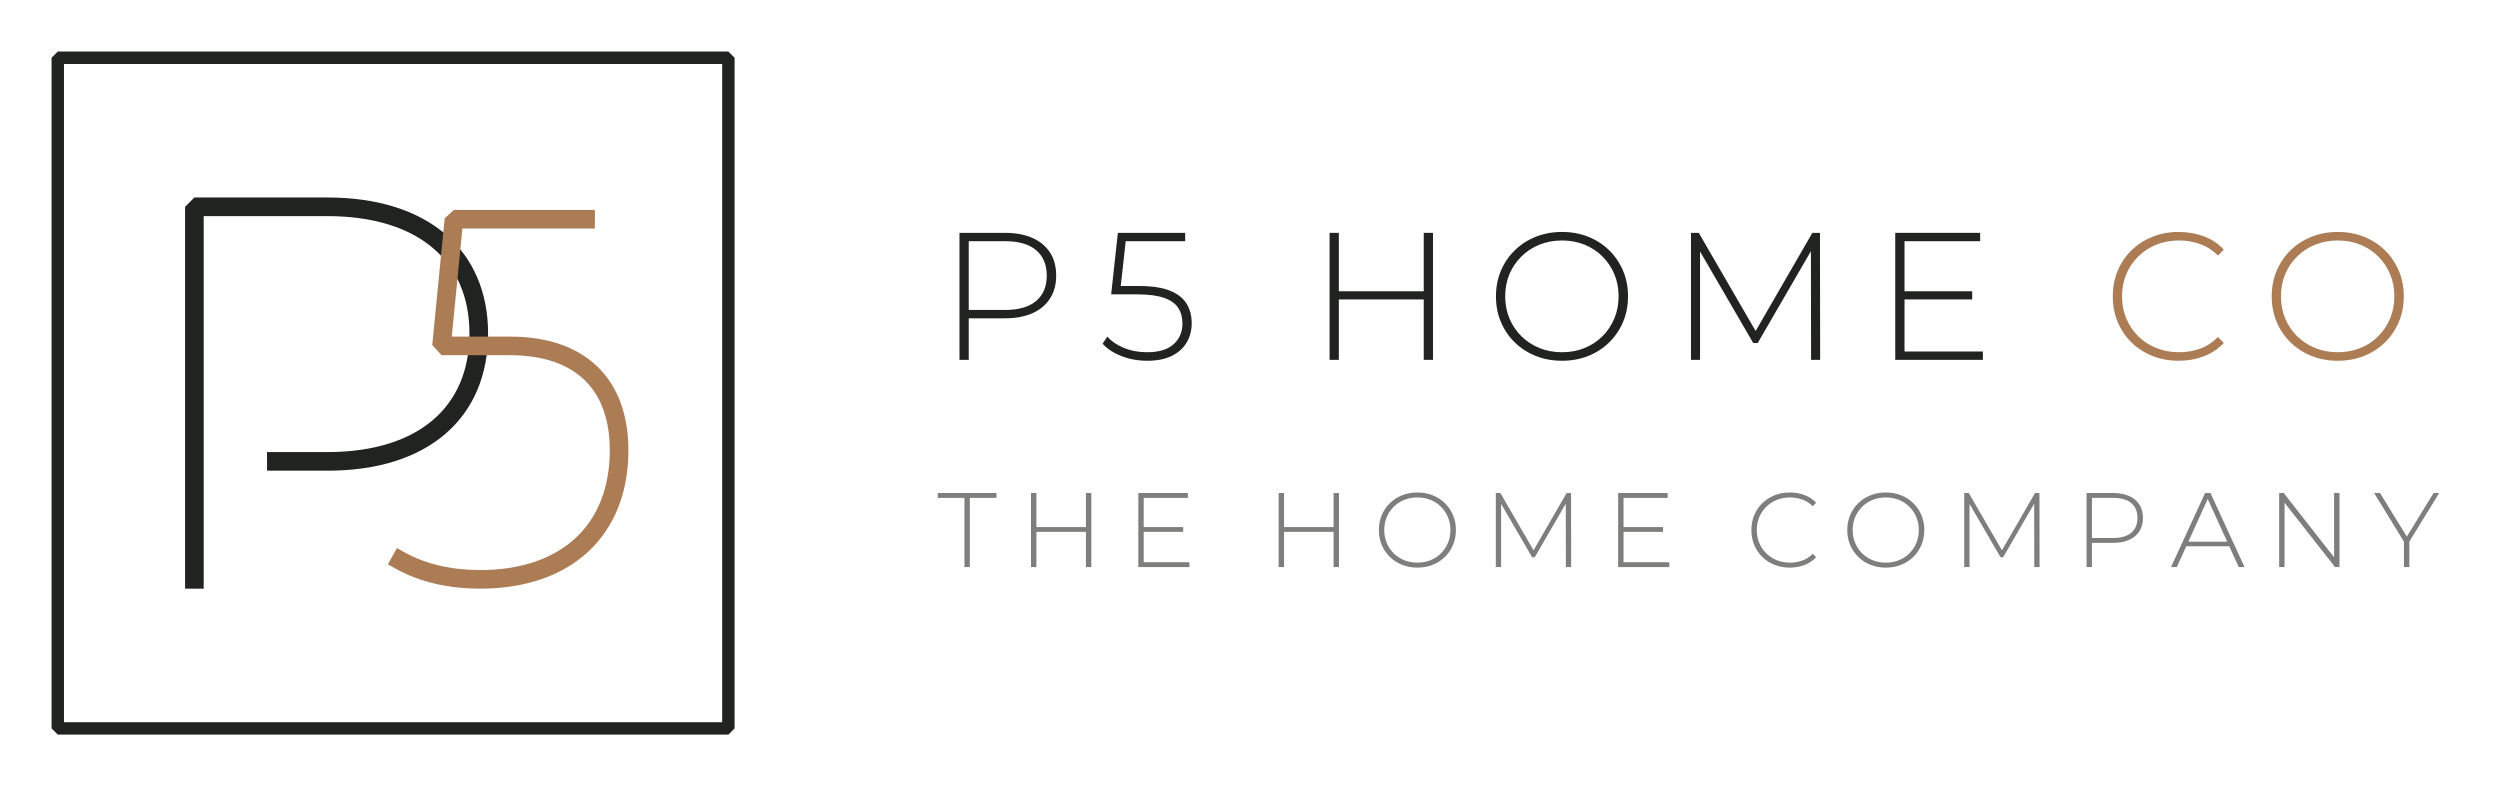
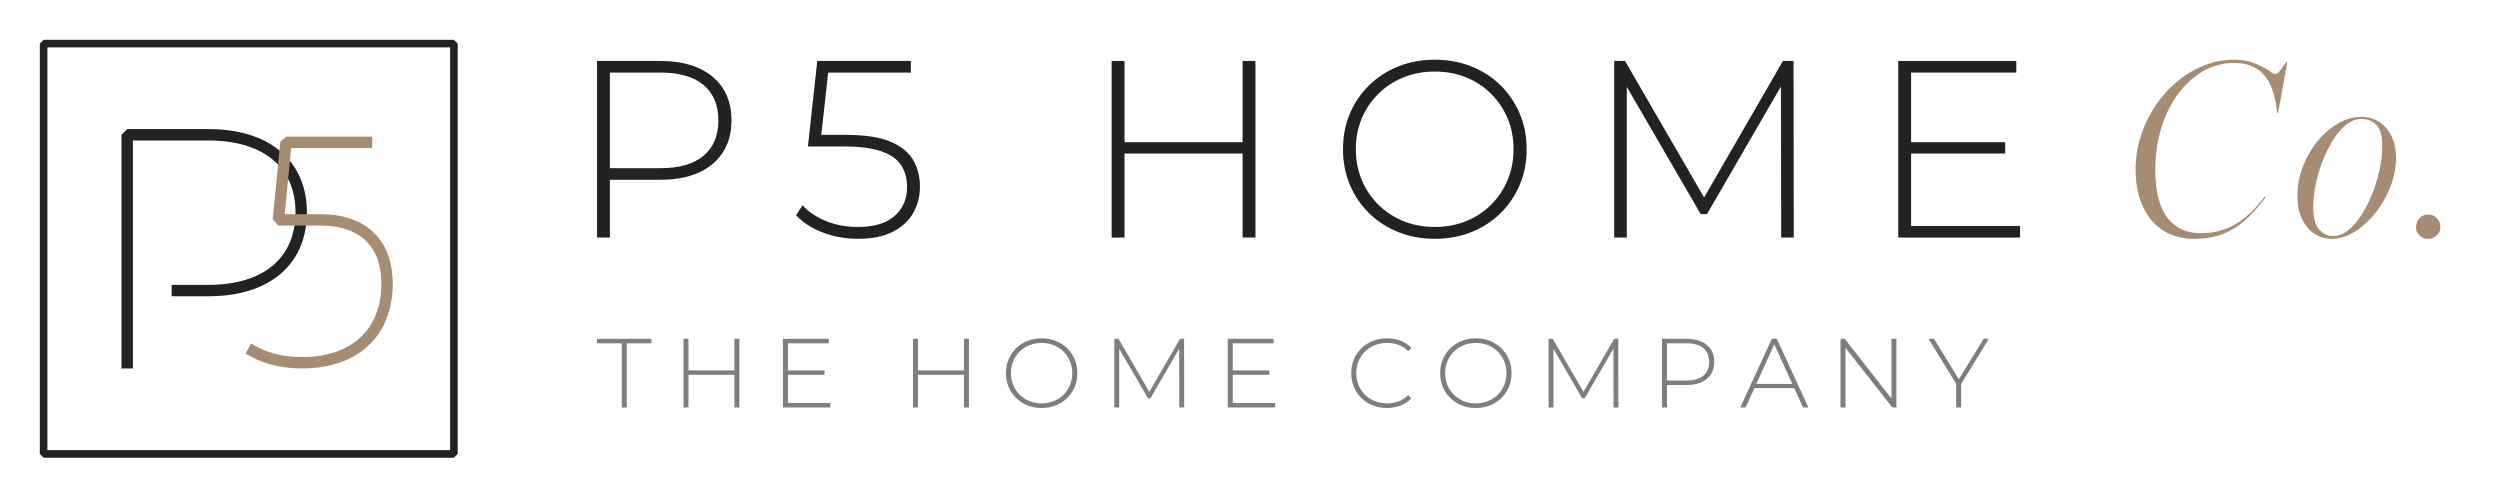
- <svg xmlns="http://www.w3.org/2000/svg" viewBox="-3 -3 165.36 52" role="img" aria-labelledby="title desc">
-   <g transform="scale(0.8214286)" fill="none" stroke-linecap="square" stroke-linejoin="bevel">
-     <rect x="1" y="1" width="54" height="54" stroke="#20231F" stroke-width="1" />
-     <path d="M12 43V13h10.7c7.8 0 12.2 4 12.2 10.2 0 6.3-4.4 10.3-12.2 10.3h-4.1" stroke="#20231F" stroke-width="1.5" />
-     <path d="M43.5 14H32.9l-1 10.2h5.5c5.8 0 8.8 3.2 8.8 8.4 0 6.4-4.2 10.4-11.2 10.4-2.4 0-4.6-.5-6.4-1.5" stroke="#AC7D55" stroke-width="1.5" />
+ <svg xmlns="http://www.w3.org/2000/svg" viewBox="0 0 251.242 50" width="251.242" height="50" data-review-gap="10" data-co-style="existing-family-script">
+   <g transform="translate(0.829255 0.829255) scale(0.9296437)">
+     <svg viewBox="-3 -3 165.36 52" width="165.36" height="52.0" overflow="visible">
+       <g transform="scale(0.8214286)" fill="none" stroke-linecap="square" stroke-linejoin="bevel">
+         <rect x="1" y="1" width="54" height="54" stroke="#20231F" stroke-width="1" />
+         <path d="M12 43V13h10.7c7.8 0 12.2 4 12.2 10.2 0 6.3-4.4 10.3-12.2 10.3h-4.1" stroke="#20231F" stroke-width="1.5" />
+         <path d="M43.5 14H32.9l-1 10.2h5.5c5.8 0 8.8 3.2 8.8 8.4 0 6.4-4.2 10.4-11.2 10.4-2.4 0-4.6-.5-6.4-1.5" stroke="#A58C72" stroke-width="1.5" />
+       </g>
+     </svg>
  </g>
-   <g aria-label="P5 Home Co">
-     <path d="M122 0V700H373Q461 700 524.0 672.0Q587 644 621.0 591.5Q655 539 655 464Q655 391 621.0 338.0Q587 285 524.0 257.0Q461 229 373 229H150L173 253V0ZM173 250 150 275H373Q486 275 544.5 324.5Q603 374 603 464Q603 555 544.5 604.5Q486 654 373 654H150L173 679Z" fill="#20231F" transform="translate(59 20.802) scale(0.012 -0.012)" />
-     <path d="M272 -5Q196 -5 129.5 21.0Q63 47 26 89L52 128Q84 91 142.0 66.5Q200 42 271 42Q368 42 417.0 86.0Q466 130 466 200Q466 250 443.0 286.0Q420 322 365.0 341.5Q310 361 215 361H73L110 700H481V654H131L156 678L123 381L99 407H226Q333 407 396.5 381.5Q460 356 488.5 310.0Q517 264 517 202Q517 144 490.0 97.0Q463 50 408.5 22.5Q354 -5 272 -5Z" fill="#20231F" transform="translate(69.62 20.802) scale(0.012 -0.012)" />
-     <path d="M641 0V700H692V0ZM122 0V700H173V0ZM167 333V378H647V333Z" fill="#20231F" transform="translate(83.48 20.802) scale(0.012 -0.012)" />
-     <path d="M419 -5Q341 -5 274.5 21.5Q208 48 158.5 96.5Q109 145 82.0 209.5Q55 274 55 350Q55 426 82.0 490.5Q109 555 158.5 603.5Q208 652 274.5 678.5Q341 705 419 705Q497 705 563.5 678.5Q630 652 679.0 604.0Q728 556 755.5 491.5Q783 427 783 350Q783 273 755.5 208.5Q728 144 679.0 96.0Q630 48 563.5 21.5Q497 -5 419 -5ZM419 42Q486 42 543.0 65.0Q600 88 642.0 130.0Q684 172 707.5 228.0Q731 284 731 350Q731 417 707.5 472.5Q684 528 642.0 570.0Q600 612 543.0 635.0Q486 658 419 658Q352 658 295.0 635.0Q238 612 195.5 570.0Q153 528 129.5 472.5Q106 417 106 350Q106 284 129.5 228.0Q153 172 195.5 130.0Q238 88 295.0 65.0Q352 42 419 42Z" fill="#20231F" transform="translate(95.288 20.802) scale(0.012 -0.012)" />
-     <path d="M122 0V700H165L490 139H467L791 700H833L834 0H784L783 623H797L490 93H465L157 623H172V0Z" fill="#20231F" transform="translate(107.384 20.802) scale(0.012 -0.012)" />
-     <path d="M122 0V700H590V654H173V46H605V0ZM167 333V378H546V333Z" fill="#20231F" transform="translate(120.896 20.802) scale(0.012 -0.012)" />
-     <path d="M418 -5Q340 -5 273.5 21.5Q207 48 158.0 96.0Q109 144 82.0 208.5Q55 273 55 350Q55 427 82.0 491.5Q109 556 158.5 604.0Q208 652 274.0 678.5Q340 705 418 705Q492 705 556.5 681.0Q621 657 667 608L635 575Q590 619 535.5 638.5Q481 658 420 658Q353 658 295.5 635.0Q238 612 195.5 570.0Q153 528 129.5 472.0Q106 416 106 350Q106 284 129.5 228.0Q153 172 195.5 130.0Q238 88 295.5 65.0Q353 42 420 42Q481 42 535.5 61.5Q590 81 635 126L667 93Q621 44 556.5 19.5Q492 -5 418 -5Z" fill="#AC7D55" transform="translate(136.088 20.802) scale(0.012 -0.012)" />
-     <path d="M419 -5Q341 -5 274.5 21.5Q208 48 158.5 96.5Q109 145 82.0 209.5Q55 274 55 350Q55 426 82.0 490.5Q109 555 158.5 603.5Q208 652 274.5 678.5Q341 705 419 705Q497 705 563.5 678.5Q630 652 679.0 604.0Q728 556 755.5 491.5Q783 427 783 350Q783 273 755.5 208.5Q728 144 679.0 96.0Q630 48 563.5 21.5Q497 -5 419 -5ZM419 42Q486 42 543.0 65.0Q600 88 642.0 130.0Q684 172 707.5 228.0Q731 284 731 350Q731 417 707.5 472.5Q684 528 642.0 570.0Q600 612 543.0 635.0Q486 658 419 658Q352 658 295.0 635.0Q238 612 195.5 570.0Q153 528 129.5 472.5Q106 417 106 350Q106 284 129.5 228.0Q153 172 195.5 130.0Q238 88 295.0 65.0Q352 42 419 42Z" fill="#AC7D55" transform="translate(146.6 20.802) scale(0.012 -0.012)" />
+   <g transform="translate(0 -1) translate(0 -2) translate(-74.07887 -23.41268) scale(2.112676)">
+     <svg viewBox="-3 -3 165.36 52" width="165.36" height="52.0" overflow="visible">
+       <g aria-label="P5 Home" id="p5-primary-prefix">
+         <path d="M122 0V700H373Q461 700 524.0 672.0Q587 644 621.0 591.5Q655 539 655 464Q655 391 621.0 338.0Q587 285 524.0 257.0Q461 229 373 229H150L173 253V0ZM173 250 150 275H373Q486 275 544.5 324.5Q603 374 603 464Q603 555 544.5 604.5Q486 654 373 654H150L173 679Z" fill="#20231F" transform="translate(59 20.802) scale(0.012 -0.012)" />
+         <path d="M272 -5Q196 -5 129.5 21.0Q63 47 26 89L52 128Q84 91 142.0 66.5Q200 42 271 42Q368 42 417.0 86.0Q466 130 466 200Q466 250 443.0 286.0Q420 322 365.0 341.5Q310 361 215 361H73L110 700H481V654H131L156 678L123 381L99 407H226Q333 407 396.5 381.5Q460 356 488.5 310.0Q517 264 517 202Q517 144 490.0 97.0Q463 50 408.5 22.5Q354 -5 272 -5Z" fill="#20231F" transform="translate(69.62 20.802) scale(0.012 -0.012)" />
+         <path d="M641 0V700H692V0ZM122 0V700H173V0ZM167 333V378H647V333Z" fill="#20231F" transform="translate(83.48 20.802) scale(0.012 -0.012)" />
+         <path d="M419 -5Q341 -5 274.5 21.5Q208 48 158.5 96.5Q109 145 82.0 209.5Q55 274 55 350Q55 426 82.0 490.5Q109 555 158.5 603.5Q208 652 274.5 678.5Q341 705 419 705Q497 705 563.5 678.5Q630 652 679.0 604.0Q728 556 755.5 491.5Q783 427 783 350Q783 273 755.5 208.5Q728 144 679.0 96.0Q630 48 563.5 21.5Q497 -5 419 -5ZM419 42Q486 42 543.0 65.0Q600 88 642.0 130.0Q684 172 707.5 228.0Q731 284 731 350Q731 417 707.5 472.5Q684 528 642.0 570.0Q600 612 543.0 635.0Q486 658 419 658Q352 658 295.0 635.0Q238 612 195.5 570.0Q153 528 129.5 472.5Q106 417 106 350Q106 284 129.5 228.0Q153 172 195.5 130.0Q238 88 295.0 65.0Q352 42 419 42Z" fill="#20231F" transform="translate(95.288 20.802) scale(0.012 -0.012)" />
+         <path d="M122 0V700H165L490 139H467L791 700H833L834 0H784L783 623H797L490 93H465L157 623H172V0Z" fill="#20231F" transform="translate(107.384 20.802) scale(0.012 -0.012)" />
+         <path d="M122 0V700H590V654H173V46H605V0ZM167 333V378H546V333Z" fill="#20231F" transform="translate(120.896 20.802) scale(0.012 -0.012)" />
+       </g>
+     </svg>
  </g>
-   <g aria-label="The Home Company" opacity="0.58">
-     <path d="M256 0V654H4V700H559V654H307V0Z" fill="#20231F" transform="translate(59 34.5095) scale(0.007 -0.007)" />
-     <path d="M641 0V700H692V0ZM122 0V700H173V0ZM167 333V378H647V333Z" fill="#20231F" transform="translate(64.341 34.5095) scale(0.007 -0.007)" />
-     <path d="M122 0V700H590V654H173V46H605V0ZM167 333V378H546V333Z" fill="#20231F" transform="translate(71.439 34.5095) scale(0.007 -0.007)" />
-     <path d="M641 0V700H692V0ZM122 0V700H173V0ZM167 333V378H647V333Z" fill="#20231F" transform="translate(80.721 34.5095) scale(0.007 -0.007)" />
-     <path d="M419 -5Q341 -5 274.5 21.5Q208 48 158.5 96.5Q109 145 82.0 209.5Q55 274 55 350Q55 426 82.0 490.5Q109 555 158.5 603.5Q208 652 274.5 678.5Q341 705 419 705Q497 705 563.5 678.5Q630 652 679.0 604.0Q728 556 755.5 491.5Q783 427 783 350Q783 273 755.5 208.5Q728 144 679.0 96.0Q630 48 563.5 21.5Q497 -5 419 -5ZM419 42Q486 42 543.0 65.0Q600 88 642.0 130.0Q684 172 707.5 228.0Q731 284 731 350Q731 417 707.5 472.5Q684 528 642.0 570.0Q600 612 543.0 635.0Q486 658 419 658Q352 658 295.0 635.0Q238 612 195.5 570.0Q153 528 129.5 472.5Q106 417 106 350Q106 284 129.5 228.0Q153 172 195.5 130.0Q238 88 295.0 65.0Q352 42 419 42Z" fill="#20231F" transform="translate(87.819 34.5095) scale(0.007 -0.007)" />
-     <path d="M122 0V700H165L490 139H467L791 700H833L834 0H784L783 623H797L490 93H465L157 623H172V0Z" fill="#20231F" transform="translate(95.085 34.5095) scale(0.007 -0.007)" />
-     <path d="M122 0V700H590V654H173V46H605V0ZM167 333V378H546V333Z" fill="#20231F" transform="translate(103.177 34.5095) scale(0.007 -0.007)" />
-     <path d="M418 -5Q340 -5 273.5 21.5Q207 48 158.0 96.0Q109 144 82.0 208.5Q55 273 55 350Q55 427 82.0 491.5Q109 556 158.5 604.0Q208 652 274.0 678.5Q340 705 418 705Q492 705 556.5 681.0Q621 657 667 608L635 575Q590 619 535.5 638.5Q481 658 420 658Q353 658 295.5 635.0Q238 612 195.5 570.0Q153 528 129.5 472.0Q106 416 106 350Q106 284 129.5 228.0Q153 172 195.5 130.0Q238 88 295.5 65.0Q353 42 420 42Q481 42 535.5 61.5Q590 81 635 126L667 93Q621 44 556.5 19.5Q492 -5 418 -5Z" fill="#20231F" transform="translate(112.459 34.5095) scale(0.007 -0.007)" />
-     <path d="M419 -5Q341 -5 274.5 21.5Q208 48 158.5 96.5Q109 145 82.0 209.5Q55 274 55 350Q55 426 82.0 490.5Q109 555 158.5 603.5Q208 652 274.5 678.5Q341 705 419 705Q497 705 563.5 678.5Q630 652 679.0 604.0Q728 556 755.5 491.5Q783 427 783 350Q783 273 755.5 208.5Q728 144 679.0 96.0Q630 48 563.5 21.5Q497 -5 419 -5ZM419 42Q486 42 543.0 65.0Q600 88 642.0 130.0Q684 172 707.5 228.0Q731 284 731 350Q731 417 707.5 472.5Q684 528 642.0 570.0Q600 612 543.0 635.0Q486 658 419 658Q352 658 295.0 635.0Q238 612 195.5 570.0Q153 528 129.5 472.5Q106 417 106 350Q106 284 129.5 228.0Q153 172 195.5 130.0Q238 88 295.0 65.0Q352 42 419 42Z" fill="#20231F" transform="translate(118.801 34.5095) scale(0.007 -0.007)" />
-     <path d="M122 0V700H165L490 139H467L791 700H833L834 0H784L783 623H797L490 93H465L157 623H172V0Z" fill="#20231F" transform="translate(126.067 34.5095) scale(0.007 -0.007)" />
-     <path d="M122 0V700H373Q461 700 524.0 672.0Q587 644 621.0 591.5Q655 539 655 464Q655 391 621.0 338.0Q587 285 524.0 257.0Q461 229 373 229H150L173 253V0ZM173 250 150 275H373Q486 275 544.5 324.5Q603 374 603 464Q603 555 544.5 604.5Q486 654 373 654H150L173 679Z" fill="#20231F" transform="translate(134.159 34.5095) scale(0.007 -0.007)" />
-     <path d="M5 0 327 700H378L700 0H645L341 668H363L60 0ZM123 197 140 240H559L576 197Z" fill="#20231F" transform="translate(140.564 34.5095) scale(0.007 -0.007)" />
-     <path d="M122 0V700H165L664 63H641V700H692V0H650L150 637H173V0Z" fill="#20231F" transform="translate(146.899 34.5095) scale(0.007 -0.007)" />
-     <path d="M287 0V254L299 221L5 700H61L328 265H300L567 700H620L326 221L338 254V0Z" fill="#20231F" transform="translate(153.997 34.5095) scale(0.007 -0.007)" />
+   <g transform="translate(0 1) translate(0 2) translate(-27.36338 -14.87958) scale(1.408451)">
+     <svg viewBox="-3 -3 165.36 52" width="165.36" height="52.0" overflow="visible">
+       <g aria-label="The Home Company" opacity="0.58">
+         <path d="M256 0V654H4V700H559V654H307V0Z" fill="#20231F" transform="translate(59 34.5095) scale(0.007 -0.007)" />
+         <path d="M641 0V700H692V0ZM122 0V700H173V0ZM167 333V378H647V333Z" fill="#20231F" transform="translate(64.341 34.5095) scale(0.007 -0.007)" />
+         <path d="M122 0V700H590V654H173V46H605V0ZM167 333V378H546V333Z" fill="#20231F" transform="translate(71.439 34.5095) scale(0.007 -0.007)" />
+         <path d="M641 0V700H692V0ZM122 0V700H173V0ZM167 333V378H647V333Z" fill="#20231F" transform="translate(80.721 34.5095) scale(0.007 -0.007)" />
+         <path d="M419 -5Q341 -5 274.5 21.5Q208 48 158.5 96.5Q109 145 82.0 209.5Q55 274 55 350Q55 426 82.0 490.5Q109 555 158.5 603.5Q208 652 274.5 678.5Q341 705 419 705Q497 705 563.5 678.5Q630 652 679.0 604.0Q728 556 755.5 491.5Q783 427 783 350Q783 273 755.5 208.5Q728 144 679.0 96.0Q630 48 563.5 21.5Q497 -5 419 -5ZM419 42Q486 42 543.0 65.0Q600 88 642.0 130.0Q684 172 707.5 228.0Q731 284 731 350Q731 417 707.5 472.5Q684 528 642.0 570.0Q600 612 543.0 635.0Q486 658 419 658Q352 658 295.0 635.0Q238 612 195.5 570.0Q153 528 129.5 472.5Q106 417 106 350Q106 284 129.5 228.0Q153 172 195.5 130.0Q238 88 295.0 65.0Q352 42 419 42Z" fill="#20231F" transform="translate(87.819 34.5095) scale(0.007 -0.007)" />
+         <path d="M122 0V700H165L490 139H467L791 700H833L834 0H784L783 623H797L490 93H465L157 623H172V0Z" fill="#20231F" transform="translate(95.085 34.5095) scale(0.007 -0.007)" />
+         <path d="M122 0V700H590V654H173V46H605V0ZM167 333V378H546V333Z" fill="#20231F" transform="translate(103.177 34.5095) scale(0.007 -0.007)" />
+         <path d="M418 -5Q340 -5 273.5 21.5Q207 48 158.0 96.0Q109 144 82.0 208.5Q55 273 55 350Q55 427 82.0 491.5Q109 556 158.5 604.0Q208 652 274.0 678.5Q340 705 418 705Q492 705 556.5 681.0Q621 657 667 608L635 575Q590 619 535.5 638.5Q481 658 420 658Q353 658 295.5 635.0Q238 612 195.5 570.0Q153 528 129.5 472.0Q106 416 106 350Q106 284 129.5 228.0Q153 172 195.5 130.0Q238 88 295.5 65.0Q353 42 420 42Q481 42 535.5 61.5Q590 81 635 126L667 93Q621 44 556.5 19.5Q492 -5 418 -5Z" fill="#20231F" transform="translate(112.459 34.5095) scale(0.007 -0.007)" />
+         <path d="M419 -5Q341 -5 274.5 21.5Q208 48 158.5 96.5Q109 145 82.0 209.5Q55 274 55 350Q55 426 82.0 490.5Q109 555 158.5 603.5Q208 652 274.5 678.5Q341 705 419 705Q497 705 563.5 678.5Q630 652 679.0 604.0Q728 556 755.5 491.5Q783 427 783 350Q783 273 755.5 208.5Q728 144 679.0 96.0Q630 48 563.5 21.5Q497 -5 419 -5ZM419 42Q486 42 543.0 65.0Q600 88 642.0 130.0Q684 172 707.5 228.0Q731 284 731 350Q731 417 707.5 472.5Q684 528 642.0 570.0Q600 612 543.0 635.0Q486 658 419 658Q352 658 295.0 635.0Q238 612 195.5 570.0Q153 528 129.5 472.5Q106 417 106 350Q106 284 129.5 228.0Q153 172 195.5 130.0Q238 88 295.0 65.0Q352 42 419 42Z" fill="#20231F" transform="translate(118.801 34.5095) scale(0.007 -0.007)" />
+         <path d="M122 0V700H165L490 139H467L791 700H833L834 0H784L783 623H797L490 93H465L157 623H172V0Z" fill="#20231F" transform="translate(126.067 34.5095) scale(0.007 -0.007)" />
+         <path d="M122 0V700H373Q461 700 524.0 672.0Q587 644 621.0 591.5Q655 539 655 464Q655 391 621.0 338.0Q587 285 524.0 257.0Q461 229 373 229H150L173 253V0ZM173 250 150 275H373Q486 275 544.5 324.5Q603 374 603 464Q603 555 544.5 604.5Q486 654 373 654H150L173 679Z" fill="#20231F" transform="translate(134.159 34.5095) scale(0.007 -0.007)" />
+         <path d="M5 0 327 700H378L700 0H645L341 668H363L60 0ZM123 197 140 240H559L576 197Z" fill="#20231F" transform="translate(140.564 34.5095) scale(0.007 -0.007)" />
+         <path d="M122 0V700H165L664 63H641V700H692V0H650L150 637H173V0Z" fill="#20231F" transform="translate(146.899 34.5095) scale(0.007 -0.007)" />
+         <path d="M287 0V254L299 221L5 700H61L328 265H300L567 700H620L326 221L338 254V0Z" fill="#20231F" transform="translate(153.997 34.5095) scale(0.007 -0.007)" />
+       </g>
+     </svg>
+   </g>
+   <g id="p5-script-co" aria-label="Co." transform="translate(-158.4091 -6.069757) scale(0.2294631)">
+     <path d="M1753.700 131.043L1753.893 131.041L1754.081 131.032L1754.266 131.019L1754.447 131.000L1754.624 130.976L1754.797 130.946L1754.967 130.912L1755.134 130.873L1755.298 130.828L1755.460 130.779L1755.619 130.724L1755.775 130.665L1755.930 130.600L1756.082 130.530L1756.233 130.454L1756.383 130.373L1756.531 130.287L1756.678 130.194L1756.824 130.096L1756.968 129.991L1757.112 129.880L1757.255 129.763L1757.398 129.639L1757.538 129.508L1757.674 129.375L1757.802 129.242L1757.923 129.107L1758.037 128.972L1758.144 128.836L1758.244 128.699L1758.339 128.560L1758.427 128.421L1758.510 128.280L1758.586 128.137L1758.658 127.993L1758.723 127.846L1758.784 127.698L1758.839 127.547L1758.890 127.393L1758.935 127.236L1758.975 127.076L1759.010 126.912L1759.040 126.744L1759.065 126.573L1759.084 126.397L1759.098 126.217L1759.107 126.032L1759.110 125.842L1759.107 125.650L1759.099 125.462L1759.085 125.277L1759.066 125.097L1759.042 124.920L1759.013 124.746L1758.978 124.576L1758.939 124.409L1758.894 124.245L1758.845 124.083L1758.791 123.925L1758.731 123.768L1758.666 123.613L1758.596 123.461L1758.521 123.310L1758.440 123.160L1758.353 123.012L1758.260 122.865L1758.162 122.720L1758.057 122.575L1757.946 122.431L1757.829 122.288L1757.705 122.146L1757.575 122.006L1757.444 121.872L1757.312 121.747L1757.179 121.628L1757.044 121.516L1756.907 121.410L1756.769 121.311L1756.628 121.217L1756.485 121.129L1756.340 121.047L1756.192 120.969L1756.041 120.898L1755.887 120.831L1755.729 120.769L1755.568 120.713L1755.403 120.661L1755.233 120.615L1755.059 120.573L1754.881 120.537L1754.697 120.506L1754.508 120.480L1754.315 120.460L1754.115 120.445L1753.911 120.437L1753.701 120.434L1753.511 120.436L1753.326 120.445L1753.146 120.459L1752.970 120.478L1752.799 120.503L1752.631 120.533L1752.467 120.568L1752.307 120.608L1752.150 120.654L1751.996 120.704L1751.845 120.759L1751.697 120.820L1751.550 120.886L1751.406 120.957L1751.264 121.034L1751.123 121.116L1750.983 121.204L1750.845 121.299L1750.707 121.399L1750.571 121.507L1750.436 121.621L1750.301 121.741L1750.168 121.869L1750.035 122.004L1749.906 122.144L1749.783 122.286L1749.667 122.428L1749.556 122.572L1749.453 122.717L1749.355 122.864L1749.262 123.012L1749.176 123.162L1749.095 123.313L1749.019 123.467L1748.949 123.623L1748.884 123.782L1748.824 123.943L1748.768 124.107L1748.718 124.274L1748.673 124.444L1748.633 124.618L1748.599 124.795L1748.569 124.977L1748.544 125.162L1748.525 125.352L1748.511 125.546L1748.503 125.744L1748.500 125.947L1748.503 126.148L1748.511 126.343L1748.525 126.533L1748.545 126.718L1748.569 126.897L1748.599 127.071L1748.634 127.240L1748.673 127.404L1748.718 127.564L1748.767 127.720L1748.821 127.871L1748.880 128.019L1748.943 128.163L1749.012 128.304L1749.085 128.443L1749.164 128.578L1749.247 128.712L1749.336 128.843L1749.431 128.972L1749.532 129.100L1749.639 129.225L1749.752 129.350L1749.872 129.472L1750.000 129.595L1750.136 129.717L1750.273 129.834L1750.412 129.945L1750.551 130.049L1750.691 130.148L1750.832 130.241L1750.974 130.328L1751.117 130.410L1751.261 130.487L1751.407 130.558L1751.555 130.624L1751.704 130.685L1751.855 130.742L1752.008 130.793L1752.163 130.840L1752.322 130.882L1752.482 130.919L1752.646 130.952L1752.813 130.979L1752.983 131.002L1753.157 131.020L1753.334 131.033L1753.516 131.041ZM1711.959 131.038L1712.378 131.023L1712.795 130.997L1713.212 130.961L1713.629 130.914L1714.044 130.857L1714.459 130.789L1714.874 130.711L1715.288 130.623L1715.702 130.524L1716.116 130.415L1716.529 130.295L1716.942 130.164L1717.356 130.022L1717.769 129.870L1718.182 129.707L1718.596 129.533L1719.009 129.348L1719.423 129.152L1719.837 128.945L1720.251 128.727L1720.665 128.498L1721.079 128.257L1721.495 128.004L1721.914 127.740L1722.331 127.467L1722.744 127.188L1723.155 126.901L1723.562 126.608L1723.966 126.308L1724.367 126.000L1724.764 125.686L1725.159 125.365L1725.550 125.036L1725.938 124.701L1726.322 124.359L1726.704 124.009L1727.082 123.652L1727.457 123.288L1727.829 122.917L1728.198 122.539L1728.564 122.154L1728.926 121.761L1729.286 121.362L1729.642 120.955L1729.995 120.540L1730.345 120.119L1730.691 119.690L1731.033 119.256L1731.369 118.818L1731.699 118.376L1732.024 117.930L1732.342 117.480L1732.654 117.026L1732.961 116.568L1733.262 116.107L1733.556 115.641L1733.845 115.171L1734.128 114.697L1734.405 114.219L1734.677 113.737L1734.942 113.251L1735.202 112.761L1735.456 112.267L1735.704 111.768L1735.946 111.266L1736.182 110.759L1736.413 110.249L1736.637 109.734L1736.856 109.215L1737.069 108.692L1737.276 108.165L1737.475 107.639L1737.665 107.113L1737.847 106.588L1738.020 106.064L1738.184 105.540L1738.340 105.017L1738.487 104.495L1738.626 103.973L1738.756 103.452L1738.878 102.931L1738.991 102.410L1739.096 101.890L1739.193 101.371L1739.281 100.852L1739.360 100.334L1739.431 99.815L1739.494 99.298L1739.549 98.780L1739.595 98.263L1739.632 97.747L1739.661 97.230L1739.682 96.714L1739.695 96.199L1739.699 95.683L1739.695 95.212L1739.685 94.747L1739.667 94.288L1739.642 93.835L1739.610 93.388L1739.571 92.947L1739.526 92.512L1739.473 92.084L1739.413 91.661L1739.347 91.244L1739.273 90.834L1739.193 90.429L1739.106 90.030L1739.012 89.637L1738.912 89.250L1738.805 88.868L1738.691 88.493L1738.571 88.123L1738.444 87.759L1738.310 87.400L1738.170 87.047L1738.024 86.699L1737.870 86.357L1737.710 86.020L1737.543 85.686L1737.371 85.359L1737.193 85.039L1737.011 84.726L1736.824 84.420L1736.632 84.121L1736.436 83.829L1736.234 83.543L1736.028 83.264L1735.816 82.992L1735.600 82.726L1735.379 82.467L1735.153 82.214L1734.922 81.967L1734.685 81.727L1734.444 81.492L1734.198 81.264L1733.946 81.042L1733.689 80.826L1733.427 80.616L1733.160 80.412L1732.887 80.214L1732.608 80.022L1732.325 79.836L1732.038 79.657L1731.748 79.486L1731.455 79.323L1731.160 79.168L1730.861 79.020L1730.559 78.880L1730.253 78.747L1729.945 78.623L1729.633 78.505L1729.317 78.395L1728.998 78.293L1728.675 78.198L1728.348 78.110L1728.017 78.030L1727.682 77.958L1727.344 77.893L1727.001 77.835L1726.654 77.785L1726.302 77.743L1725.947 77.708L1725.587 77.681L1725.222 77.662L1724.853 77.650L1724.481 77.646L1724.047 77.651L1723.616 77.666L1723.186 77.690L1722.758 77.724L1722.332 77.767L1721.907 77.820L1721.483 77.883L1721.060 77.956L1720.639 78.038L1720.218 78.130L1719.799 78.231L1719.381 78.343L1718.963 78.464L1718.547 78.595L1718.131 78.736L1717.716 78.887L1717.302 79.047L1716.888 79.218L1716.475 79.399L1716.063 79.590L1715.651 79.791L1715.240 80.003L1714.829 80.224L1714.418 80.457L1714.005 80.700L1713.594 80.951L1713.187 81.209L1712.783 81.474L1712.382 81.746L1711.984 82.025L1711.589 82.312L1711.198 82.605L1710.810 82.906L1710.425 83.214L1710.043 83.529L1709.664 83.851L1709.288 84.181L1708.916 84.518L1708.547 84.862L1708.180 85.213L1707.817 85.572L1707.457 85.938L1707.101 86.311L1706.747 86.692L1706.396 87.080L1706.049 87.476L1705.704 87.879L1705.363 88.289L1705.027 88.705L1704.696 89.126L1704.372 89.550L1704.053 89.979L1703.740 90.412L1703.433 90.850L1703.132 91.291L1702.837 91.738L1702.547 92.188L1702.263 92.643L1701.985 93.102L1701.713 93.566L1701.447 94.034L1701.187 94.507L1700.932 94.983L1700.683 95.465L1700.440 95.951L1700.203 96.441L1699.971 96.936L1699.745 97.436L1699.526 97.939L1699.311 98.448L1699.103 98.961L1698.901 99.478L1698.706 99.995L1698.521 100.513L1698.343 101.030L1698.174 101.549L1698.013 102.068L1697.861 102.588L1697.717 103.108L1697.581 103.629L1697.454 104.150L1697.334 104.673L1697.223 105.196L1697.120 105.719L1697.026 106.244L1696.940 106.769L1696.862 107.295L1696.792 107.822L1696.730 108.349L1696.677 108.878L1696.632 109.407L1696.595 109.937L1696.566 110.468L1696.545 111.000L1696.533 111.533L1696.529 112.068L1696.533 112.582L1696.544 113.090L1696.563 113.591L1696.589 114.085L1696.623 114.571L1696.664 115.050L1696.712 115.522L1696.768 115.986L1696.831 116.444L1696.901 116.894L1696.978 117.337L1697.063 117.773L1697.154 118.202L1697.253 118.624L1697.359 119.038L1697.471 119.446L1697.591 119.846L1697.718 120.240L1697.851 120.627L1697.992 121.007L1698.139 121.380L1698.293 121.747L1698.454 122.106L1698.622 122.462L1698.798 122.813L1698.980 123.159L1699.166 123.496L1699.356 123.826L1699.550 124.148L1699.749 124.462L1699.952 124.768L1700.160 125.067L1700.371 125.358L1700.587 125.642L1700.808 125.918L1701.032 126.187L1701.261 126.448L1701.494 126.702L1701.731 126.949L1701.973 127.189L1702.219 127.422L1702.470 127.648L1702.725 127.867L1702.985 128.079L1703.249 128.285L1703.518 128.483L1703.792 128.675L1704.071 128.861L1704.354 129.040L1704.640 129.212L1704.928 129.375L1705.217 129.531L1705.509 129.679L1705.803 129.819L1706.099 129.951L1706.397 130.075L1706.698 130.192L1707.000 130.302L1707.306 130.404L1707.614 130.498L1707.924 130.585L1708.238 130.664L1708.554 130.736L1708.873 130.800L1709.195 130.857L1709.520 130.906L1709.848 130.948L1710.180 130.982L1710.514 131.009L1710.853 131.028L1711.194 131.040L1711.538 131.043ZM1711.889 129.821L1711.817 129.819L1711.579 129.806L1711.505 129.800L1711.270 129.779L1711.195 129.771L1710.964 129.741L1710.888 129.730L1710.661 129.691L1710.583 129.677L1710.360 129.630L1710.282 129.612L1710.062 129.557L1709.983 129.535L1709.767 129.471L1709.689 129.447L1709.476 129.374L1709.399 129.346L1709.190 129.265L1709.114 129.234L1708.908 129.144L1708.833 129.110L1708.631 129.012L1708.558 128.975L1708.360 128.868L1708.289 128.828L1708.094 128.713L1708.026 128.671L1707.835 128.547L1707.769 128.503L1707.581 128.371L1707.518 128.324L1707.335 128.184L1707.274 128.136L1707.094 127.987L1707.038 127.938L1706.861 127.781L1706.807 127.731L1706.635 127.565L1706.584 127.515L1706.415 127.340L1706.368 127.290L1706.202 127.107L1706.158 127.056L1705.996 126.865L1705.955 126.814L1705.797 126.614L1705.749 126.552L1705.596 126.342L1705.544 126.268L1705.398 126.046L1705.352 125.973L1705.211 125.740L1705.170 125.669L1705.037 125.425L1705.000 125.355L1704.873 125.099L1704.841 125.032L1704.720 124.765L1704.692 124.700L1704.578 124.421L1704.554 124.359L1704.446 124.069L1704.425 124.009L1704.324 123.708L1704.306 123.650L1704.211 123.338L1704.196 123.283L1704.108 122.959L1704.094 122.907L1704.013 122.571L1704.001 122.521L1703.926 122.174L1703.917 122.127L1703.848 121.769L1703.840 121.724L1703.778 121.354L1703.771 121.311L1703.716 120.930L1703.711 120.889L1703.662 120.497L1703.657 120.458L1703.615 120.054L1703.611 120.017L1703.575 119.602L1703.573 119.567L1703.543 119.140L1703.541 119.107L1703.519 118.669L1703.517 118.637L1703.501 118.187L1703.500 118.157L1703.490 117.696L1703.490 117.667L1703.487 117.195L1703.487 117.172L1703.488 116.788L1703.489 116.769L1703.494 116.384L1703.494 116.366L1703.503 115.979L1703.504 115.960L1703.517 115.572L1703.517 115.554L1703.534 115.164L1703.534 115.146L1703.554 114.754L1703.555 114.736L1703.579 114.343L1703.580 114.325L1703.607 113.930L1703.608 113.913L1703.639 113.516L1703.641 113.499L1703.675 113.101L1703.677 113.083L1703.715 112.684L1703.716 112.667L1703.758 112.265L1703.760 112.248L1703.805 111.845L1703.807 111.829L1703.856 111.424L1703.858 111.408L1703.911 111.001L1703.913 110.985L1703.969 110.577L1703.971 110.561L1704.031 110.151L1704.033 110.135L1704.097 109.724L1704.099 109.709L1704.166 109.296L1704.169 109.280L1704.240 108.866L1704.242 108.850L1704.317 108.434L1704.319 108.419L1704.397 108.001L1704.400 107.986L1704.482 107.567L1704.485 107.552L1704.570 107.131L1704.573 107.117L1704.661 106.696L1704.664 106.682L1704.755 106.262L1704.758 106.248L1704.853 105.828L1704.856 105.815L1704.953 105.396L1704.956 105.382L1705.056 104.964L1705.059 104.951L1705.162 104.534L1705.166 104.520L1705.272 104.104L1705.275 104.091L1705.384 103.676L1705.387 103.662L1705.499 103.248L1705.503 103.234L1705.617 102.821L1705.621 102.807L1705.739 102.395L1705.742 102.382L1705.863 101.970L1705.867 101.957L1705.990 101.546L1705.994 101.533L1706.120 101.123L1706.124 101.110L1706.253 100.701L1706.258 100.687L1706.390 100.280L1706.394 100.266L1706.529 99.859L1706.533 99.846L1706.671 99.440L1706.676 99.427L1706.816 99.022L1706.821 99.008L1706.964 98.604L1706.969 98.591L1707.116 98.188L1707.121 98.174L1707.270 97.772L1707.275 97.759L1707.427 97.357L1707.432 97.344L1707.587 96.944L1707.592 96.931L1707.750 96.532L1707.755 96.520L1707.914 96.125L1707.919 96.112L1708.080 95.720L1708.085 95.707L1708.248 95.319L1708.254 95.306L1708.418 94.920L1708.424 94.907L1708.590 94.525L1708.596 94.512L1708.765 94.133L1708.770 94.120L1708.941 93.745L1708.947 93.731L1709.119 93.359L1709.125 93.346L1709.299 92.977L1709.305 92.963L1709.481 92.597L1709.487 92.584L1709.665 92.221L1709.671 92.208L1709.850 91.848L1709.857 91.834L1710.038 91.478L1710.046 91.465L1710.228 91.112L1710.236 91.098L1710.420 90.748L1710.428 90.734L1710.614 90.388L1710.622 90.374L1710.810 90.031L1710.818 90.017L1711.008 89.677L1711.016 89.663L1711.208 89.326L1711.216 89.312L1711.410 88.979L1711.418 88.965L1711.614 88.635L1711.622 88.620L1711.820 88.293L1711.829 88.279L1712.028 87.955L1712.038 87.939L1712.239 87.620L1712.250 87.602L1712.452 87.289L1712.464 87.270L1712.667 86.962L1712.679 86.944L1712.884 86.641L1712.896 86.622L1713.102 86.325L1713.115 86.306L1713.322 86.014L1713.336 85.995L1713.544 85.709L1713.559 85.689L1713.768 85.408L1713.783 85.389L1713.994 85.113L1714.009 85.093L1714.221 84.823L1714.237 84.803L1714.451 84.538L1714.467 84.518L1714.682 84.259L1714.699 84.238L1714.915 83.985L1714.933 83.964L1715.150 83.716L1715.168 83.695L1715.387 83.452L1715.406 83.431L1715.625 83.193L1715.645 83.172L1715.866 82.940L1715.886 82.919L1716.109 82.692L1716.130 82.671L1716.353 82.450L1716.375 82.429L1716.600 82.213L1716.622 82.192L1716.848 81.981L1716.872 81.960L1717.099 81.755L1717.123 81.734L1717.352 81.534L1717.377 81.513L1717.606 81.319L1717.635 81.295L1717.866 81.107L1717.900 81.081L1718.130 80.901L1718.166 80.874L1718.397 80.703L1718.434 80.676L1718.665 80.512L1718.704 80.485L1718.936 80.330L1718.976 80.303L1719.208 80.156L1719.251 80.129L1719.482 79.990L1719.527 79.963L1719.759 79.832L1719.806 79.806L1720.038 79.683L1720.087 79.657L1720.319 79.542L1720.370 79.517L1720.602 79.410L1720.655 79.386L1720.887 79.287L1720.942 79.264L1721.175 79.172L1721.232 79.151L1721.464 79.067L1721.523 79.047L1721.756 78.972L1721.816 78.953L1722.049 78.885L1722.111 78.869L1722.344 78.809L1722.408 78.794L1722.641 78.742L1722.706 78.729L1722.939 78.685L1723.005 78.674L1723.239 78.638L1723.305 78.629L1723.540 78.601L1723.607 78.594L1723.841 78.574L1723.909 78.569L1724.143 78.558L1724.211 78.555L1724.446 78.551L1724.506 78.551L1724.782 78.555L1724.836 78.556L1725.107 78.567L1725.163 78.570L1725.429 78.588L1725.486 78.593L1725.747 78.618L1725.806 78.625L1726.063 78.658L1726.123 78.666L1726.375 78.706L1726.437 78.717L1726.683 78.764L1726.747 78.777L1726.989 78.832L1727.053 78.847L1727.290 78.909L1727.356 78.927L1727.588 78.996L1727.654 79.017L1727.881 79.093L1727.948 79.117L1728.170 79.200L1728.237 79.227L1728.454 79.318L1728.522 79.347L1728.734 79.445L1728.801 79.477L1729.008 79.582L1729.074 79.617L1729.277 79.730L1729.342 79.768L1729.539 79.887L1729.604 79.928L1729.796 80.054L1729.859 80.097L1730.047 80.231L1730.107 80.276L1730.290 80.418L1730.349 80.465L1730.527 80.613L1730.583 80.662L1730.756 80.818L1730.810 80.869L1730.979 81.032L1731.030 81.083L1731.193 81.254L1731.255 81.321L1731.412 81.501L1731.480 81.582L1731.631 81.774L1731.691 81.855L1731.835 82.059L1731.889 82.139L1732.027 82.355L1732.074 82.434L1732.205 82.662L1732.247 82.738L1732.371 82.978L1732.407 83.052L1732.525 83.304L1732.556 83.375L1732.667 83.638L1732.694 83.707L1732.798 83.982L1732.821 84.047L1732.918 84.335L1732.938 84.397L1733.029 84.696L1733.045 84.755L1733.129 85.067L1733.143 85.123L1733.221 85.446L1733.232 85.499L1733.303 85.834L1733.313 85.884L1733.376 86.232L1733.384 86.279L1733.441 86.638L1733.448 86.683L1733.498 87.054L1733.504 87.097L1733.547 87.480L1733.551 87.520L1733.588 87.915L1733.591 87.953L1733.622 88.361L1733.624 88.397L1733.647 88.816L1733.649 88.850L1733.666 89.281L1733.667 89.313L1733.677 89.756L1733.677 89.787L1733.681 90.242L1733.681 90.266L1733.679 90.658L1733.679 90.678L1733.673 91.072L1733.672 91.091L1733.663 91.487L1733.662 91.505L1733.649 91.903L1733.648 91.922L1733.631 92.321L1733.630 92.340L1733.609 92.741L1733.608 92.760L1733.584 93.163L1733.582 93.181L1733.554 93.586L1733.553 93.604L1733.520 94.010L1733.519 94.028L1733.483 94.437L1733.481 94.454L1733.441 94.865L1733.439 94.882L1733.396 95.294L1733.394 95.311L1733.346 95.725L1733.344 95.742L1733.293 96.158L1733.291 96.175L1733.235 96.592L1733.233 96.609L1733.174 97.028L1733.172 97.045L1733.109 97.466L1733.107 97.482L1733.040 97.905L1733.037 97.921L1732.967 98.346L1732.964 98.362L1732.890 98.788L1732.887 98.804L1732.809 99.232L1732.806 99.248L1732.725 99.678L1732.722 99.693L1732.636 100.125L1732.633 100.140L1732.544 100.574L1732.541 100.588L1732.448 101.023L1732.445 101.036L1732.349 101.469L1732.346 101.483L1732.248 101.915L1732.245 101.928L1732.143 102.359L1732.140 102.373L1732.036 102.803L1732.032 102.816L1731.925 103.245L1731.922 103.259L1731.811 103.686L1731.808 103.700L1731.695 104.127L1731.691 104.140L1731.575 104.566L1731.572 104.579L1731.453 105.004L1731.449 105.017L1731.327 105.441L1731.323 105.454L1731.199 105.876L1731.195 105.890L1731.067 106.311L1731.063 106.324L1730.932 106.745L1730.928 106.758L1730.795 107.177L1730.791 107.190L1730.654 107.608L1730.650 107.622L1730.511 108.039L1730.506 108.052L1730.364 108.468L1730.360 108.481L1730.215 108.896L1730.210 108.909L1730.062 109.323L1730.057 109.336L1729.907 109.749L1729.902 109.762L1729.748 110.173L1729.743 110.186L1729.587 110.597L1729.581 110.610L1729.422 111.019L1729.417 111.032L1729.255 111.439L1729.250 111.452L1729.086 111.856L1729.081 111.869L1728.915 112.270L1728.909 112.283L1728.741 112.681L1728.736 112.694L1728.566 113.088L1728.560 113.101L1728.388 113.492L1728.382 113.506L1728.208 113.893L1728.202 113.907L1728.026 114.291L1728.020 114.305L1727.842 114.686L1727.836 114.699L1727.656 115.077L1727.649 115.091L1727.467 115.466L1727.460 115.480L1727.277 115.851L1727.270 115.865L1727.084 116.233L1727.077 116.247L1726.889 116.612L1726.881 116.626L1726.692 116.987L1726.684 117.002L1726.492 117.360L1726.485 117.374L1726.291 117.729L1726.283 117.743L1726.087 118.095L1726.079 118.110L1725.881 118.458L1725.873 118.473L1725.673 118.818L1725.665 118.832L1725.463 119.174L1725.454 119.189L1725.250 119.527L1725.241 119.542L1725.036 119.878L1725.027 119.892L1724.819 120.224L1724.809 120.240L1724.600 120.568L1724.588 120.585L1724.378 120.907L1724.367 120.925L1724.155 121.241L1724.143 121.259L1723.931 121.570L1723.918 121.588L1723.705 121.893L1723.692 121.911L1723.477 122.211L1723.464 122.229L1723.248 122.523L1723.234 122.542L1723.017 122.830L1723.003 122.849L1722.785 123.132L1722.770 123.151L1722.551 123.428L1722.535 123.447L1722.315 123.719L1722.299 123.738L1722.078 124.004L1722.061 124.024L1721.839 124.284L1721.821 124.304L1721.598 124.559L1721.580 124.579L1721.356 124.828L1721.337 124.848L1721.112 125.092L1721.092 125.112L1720.866 125.350L1720.846 125.371L1720.618 125.603L1720.597 125.624L1720.368 125.850L1720.347 125.871L1720.117 126.092L1720.095 126.113L1719.864 126.328L1719.841 126.349L1719.609 126.559L1719.586 126.580L1719.352 126.784L1719.328 126.805L1719.094 127.003L1719.065 127.027L1718.830 127.219L1718.797 127.245L1718.563 127.429L1718.528 127.455L1718.293 127.631L1718.256 127.657L1718.021 127.824L1717.983 127.851L1717.748 128.010L1717.708 128.037L1717.473 128.188L1717.431 128.214L1717.196 128.357L1717.151 128.383L1716.917 128.517L1716.870 128.543L1716.635 128.670L1716.587 128.695L1716.352 128.813L1716.302 128.838L1716.067 128.948L1716.014 128.971L1715.779 129.073L1715.725 129.096L1715.490 129.190L1715.433 129.211L1715.199 129.297L1715.140 129.317L1714.905 129.395L1714.845 129.414L1714.610 129.483L1714.548 129.500L1714.313 129.561L1714.249 129.577L1714.015 129.630L1713.949 129.643L1713.715 129.688L1713.648 129.700L1713.413 129.736L1713.346 129.746L1713.111 129.774L1713.043 129.781L1712.808 129.802L1712.739 129.807L1712.504 129.819L1712.435 129.821L1712.200 129.825L1712.130 129.825ZM1682.189 112.506L1681.774 113.061L1681.758 113.082L1681.248 113.748L1681.231 113.770L1680.718 114.420L1680.701 114.441L1680.187 115.075L1680.169 115.097L1679.653 115.715L1679.634 115.738L1679.116 116.340L1679.096 116.363L1678.576 116.949L1678.555 116.972L1678.034 117.542L1678.012 117.565L1677.489 118.120L1677.466 118.143L1676.941 118.682L1676.917 118.706L1676.390 119.228L1676.366 119.252L1675.837 119.759L1675.811 119.783L1675.280 120.274L1675.254 120.298L1674.721 120.773L1674.693 120.797L1674.159 121.256L1674.130 121.281L1673.594 121.723L1673.563 121.748L1673.025 122.175L1672.993 122.199L1672.454 122.610L1672.421 122.635L1671.879 123.030L1671.845 123.054L1671.302 123.433L1671.266 123.458L1670.721 123.821L1670.684 123.845L1670.137 124.192L1670.098 124.216L1669.548 124.548L1669.507 124.572L1668.951 124.890L1668.910 124.912L1668.349 125.216L1668.307 125.238L1667.740 125.528L1667.698 125.549L1667.125 125.825L1667.082 125.845L1666.505 126.106L1666.461 126.125L1665.878 126.373L1665.833 126.391L1665.245 126.624L1665.200 126.641L1664.606 126.860L1664.561 126.876L1663.961 127.081L1663.916 127.096L1663.311 127.287L1663.266 127.300L1662.655 127.477L1662.610 127.490L1661.994 127.652L1661.948 127.664L1661.327 127.812L1661.281 127.822L1660.654 127.957L1660.609 127.966L1659.977 128.086L1659.931 128.094L1659.294 128.200L1659.249 128.207L1658.606 128.299L1658.561 128.305L1657.912 128.382L1657.868 128.387L1657.214 128.451L1657.170 128.455L1656.511 128.504L1656.467 128.507L1655.802 128.542L1655.760 128.544L1655.089 128.565L1655.047 128.566L1654.371 128.573L1654.290 128.572L1652.816 128.527L1652.687 128.519L1651.277 128.385L1651.138 128.366L1649.790 128.142L1649.644 128.112L1648.359 127.797L1648.206 127.753L1646.983 127.349L1646.827 127.290L1645.668 126.796L1645.512 126.721L1644.415 126.137L1644.263 126.047L1643.229 125.373L1643.084 125.270L1642.113 124.506L1641.980 124.392L1641.071 123.538L1640.951 123.415L1640.105 122.472L1640.000 122.345L1639.216 121.311L1639.127 121.183L1638.406 120.060L1638.331 119.934L1637.673 118.720L1637.612 118.598L1637.016 117.295L1636.967 117.178L1636.434 115.785L1636.396 115.675L1635.926 114.192L1635.896 114.090L1635.489 112.517L1635.466 112.421L1635.122 110.759L1635.105 110.671L1634.823 108.918L1634.812 108.837L1634.593 106.995L1634.585 106.920L1634.428 104.988L1634.424 104.919L1634.330 102.897L1634.328 102.834L1634.297 100.722L1634.296 100.681L1634.301 99.901L1634.301 99.878L1634.314 99.102L1634.315 99.079L1634.336 98.307L1634.337 98.284L1634.368 97.517L1634.369 97.494L1634.408 96.731L1634.409 96.707L1634.457 95.949L1634.459 95.925L1634.515 95.171L1634.517 95.147L1634.582 94.397L1634.584 94.373L1634.658 93.627L1634.661 93.603L1634.744 92.861L1634.746 92.837L1634.838 92.100L1634.841 92.075L1634.941 91.343L1634.944 91.318L1635.053 90.589L1635.057 90.565L1635.174 89.841L1635.179 89.815L1635.305 89.096L1635.309 89.071L1635.444 88.355L1635.449 88.330L1635.593 87.619L1635.598 87.594L1635.750 86.887L1635.756 86.862L1635.917 86.159L1635.923 86.134L1636.092 85.436L1636.099 85.410L1636.277 84.717L1636.284 84.691L1636.471 84.002L1636.478 83.976L1636.674 83.291L1636.681 83.265L1636.886 82.585L1636.893 82.560L1637.105 81.886L1637.113 81.862L1637.331 81.195L1637.339 81.171L1637.565 80.511L1637.573 80.487L1637.805 79.835L1637.814 79.811L1638.053 79.165L1638.062 79.141L1638.307 78.502L1638.317 78.478L1638.569 77.847L1638.579 77.822L1638.838 77.198L1638.848 77.174L1639.114 76.557L1639.125 76.532L1639.397 75.923L1639.409 75.898L1639.688 75.296L1639.700 75.271L1639.986 74.676L1639.998 74.651L1640.290 74.063L1640.303 74.038L1640.602 73.457L1640.616 73.432L1640.921 72.859L1640.935 72.833L1641.248 72.267L1641.262 72.242L1641.581 71.683L1641.596 71.658L1641.922 71.106L1641.938 71.081L1642.270 70.536L1642.286 70.511L1642.626 69.974L1642.642 69.949L1642.988 69.419L1643.005 69.394L1643.358 68.871L1643.375 68.846L1643.734 68.331L1643.752 68.306L1644.119 67.797L1644.137 67.773L1644.509 67.273L1644.527 67.248L1644.904 66.758L1644.924 66.733L1645.306 66.251L1645.326 66.227L1645.713 65.754L1645.733 65.730L1646.126 65.266L1646.147 65.242L1646.544 64.787L1646.566 64.763L1646.969 64.317L1646.991 64.293L1647.398 63.857L1647.421 63.832L1647.834 63.405L1647.858 63.381L1648.275 62.963L1648.300 62.939L1648.723 62.530L1648.747 62.506L1649.175 62.106L1649.201 62.082L1649.634 61.691L1649.660 61.668L1650.098 61.286L1650.125 61.263L1650.568 60.890L1650.595 60.868L1651.043 60.504L1651.071 60.481L1651.524 60.127L1651.553 60.105L1652.011 59.759L1652.040 59.738L1652.503 59.401L1652.533 59.380L1653.001 59.052L1653.031 59.032L1653.505 58.713L1653.535 58.693L1654.014 58.383L1654.044 58.364L1654.528 58.063L1654.559 58.044L1655.048 57.753L1655.082 57.733L1655.575 57.452L1655.613 57.431L1656.109 57.162L1656.147 57.142L1656.647 56.885L1656.686 56.865L1657.190 56.620L1657.230 56.601L1657.736 56.368L1657.777 56.350L1658.287 56.129L1658.328 56.112L1658.842 55.902L1658.883 55.886L1659.401 55.689L1659.443 55.673L1659.963 55.488L1660.006 55.473L1660.530 55.300L1660.573 55.286L1661.100 55.125L1661.144 55.112L1661.675 54.962L1661.718 54.951L1662.253 54.813L1662.296 54.802L1662.834 54.677L1662.878 54.667L1663.419 54.554L1663.463 54.545L1664.008 54.443L1664.052 54.435L1664.600 54.346L1664.644 54.339L1665.195 54.261L1665.239 54.256L1665.794 54.190L1665.838 54.185L1666.396 54.131L1666.440 54.128L1667.001 54.086L1667.044 54.083L1667.610 54.053L1667.652 54.051L1668.221 54.034L1668.263 54.033L1668.836 54.027L1668.884 54.027L1669.547 54.036L1669.604 54.038L1670.253 54.065L1670.312 54.068L1670.947 54.114L1671.008 54.119L1671.630 54.183L1671.693 54.191L1672.301 54.273L1672.367 54.283L1672.961 54.384L1673.028 54.397L1673.608 54.516L1673.678 54.531L1674.244 54.668L1674.315 54.687L1674.867 54.842L1674.940 54.864L1675.478 55.038L1675.552 55.063L1676.077 55.255L1676.151 55.284L1676.662 55.495L1676.736 55.527L1677.234 55.756L1677.308 55.792L1677.792 56.039L1677.865 56.078L1678.335 56.344L1678.408 56.387L1678.864 56.670L1678.936 56.717L1679.378 57.019L1679.448 57.069L1679.876 57.389L1679.944 57.441L1680.359 57.780L1680.423 57.835L1680.825 58.192L1680.887 58.250L1681.274 58.625L1681.333 58.684L1681.707 59.078L1681.762 59.139L1682.122 59.551L1682.174 59.613L1682.520 60.043L1682.569 60.105L1682.902 60.555L1682.946 60.617L1683.268 61.088L1683.308 61.149L1683.619 61.640L1683.655 61.701L1683.954 62.213L1683.987 62.272L1684.274 62.805L1684.304 62.862L1684.579 63.416L1684.606 63.472L1684.870 64.047L1684.894 64.101L1685.146 64.697L1685.167 64.750L1685.408 65.366L1685.427 65.417L1685.656 66.054L1685.673 66.103L1685.890 66.761L1685.905 66.808L1686.111 67.487L1686.124 67.532L1686.319 68.232L1686.330 68.275L1686.513 68.996L1686.523 69.037L1686.694 69.779L1686.703 69.819L1686.862 70.581L1686.870 70.619L1687.018 71.402L1687.024 71.439L1687.161 72.243L1687.166 72.278L1687.291 73.103L1687.296 73.137L1687.409 73.982L1687.413 74.015L1687.514 74.881L1687.518 74.912L1687.607 75.799L1687.610 75.829L1687.611 75.838L1688.061 75.838L1692.129 53.643L1691.676 53.643L1688.414 58.051L1688.291 58.201L1688.154 58.339L1688.004 58.463L1687.843 58.572L1687.672 58.664L1687.493 58.740L1687.308 58.797L1687.118 58.837L1686.925 58.858L1686.730 58.860L1686.537 58.843L1686.346 58.808L1686.159 58.754L1685.979 58.682L1685.806 58.593L1685.643 58.488L1684.946 57.990L1684.266 57.526L1683.585 57.084L1682.903 56.662L1682.220 56.263L1681.535 55.884L1680.850 55.526L1680.163 55.190L1679.475 54.875L1678.786 54.580L1678.096 54.306L1677.404 54.053L1676.711 53.820L1676.016 53.608L1675.320 53.416L1674.622 53.245L1673.922 53.093L1673.220 52.963L1672.516 52.852L1671.810 52.761L1671.102 52.691L1670.391 52.640L1669.677 52.610L1668.954 52.600L1668.392 52.604L1667.825 52.617L1667.260 52.639L1666.697 52.669L1666.136 52.707L1665.577 52.755L1665.019 52.810L1664.464 52.875L1663.910 52.948L1663.358 53.029L1662.808 53.119L1662.260 53.218L1661.713 53.325L1661.168 53.441L1660.625 53.565L1660.084 53.698L1659.544 53.840L1659.006 53.990L1658.469 54.148L1657.934 54.316L1657.400 54.492L1656.868 54.677L1656.338 54.870L1655.808 55.072L1655.279 55.283L1654.752 55.501L1654.229 55.726L1653.709 55.959L1653.191 56.198L1652.677 56.445L1652.166 56.698L1651.658 56.959L1651.153 57.227L1650.651 57.502L1650.152 57.784L1649.656 58.073L1649.163 58.370L1648.673 58.674L1648.187 58.984L1647.703 59.302L1647.222 59.628L1646.744 59.960L1646.268 60.300L1645.796 60.647L1645.327 61.001L1644.861 61.363L1644.398 61.731L1643.937 62.107L1643.480 62.490L1643.028 62.878L1642.581 63.271L1642.139 63.670L1641.703 64.073L1641.271 64.482L1640.844 64.896L1640.423 65.315L1640.006 65.740L1639.595 66.169L1639.188 66.604L1638.787 67.045L1638.390 67.490L1637.999 67.941L1637.612 68.397L1637.231 68.858L1636.854 69.325L1636.483 69.797L1636.116 70.274L1635.755 70.757L1635.398 71.245L1635.046 71.738L1634.700 72.237L1634.358 72.741L1634.022 73.250L1633.691 73.762L1633.367 74.277L1633.049 74.797L1632.738 75.319L1632.432 75.845L1632.132 76.375L1631.839 76.908L1631.551 77.444L1631.270 77.985L1630.995 78.528L1630.726 79.075L1630.463 79.626L1630.206 80.180L1629.955 80.738L1629.710 81.299L1629.471 81.864L1629.239 82.433L1629.012 83.005L1628.792 83.581L1628.577 84.160L1628.369 84.743L1628.167 85.329L1627.971 85.919L1627.783 86.508L1627.603 87.099L1627.431 87.692L1627.267 88.286L1627.112 88.882L1626.964 89.481L1626.824 90.081L1626.692 90.683L1626.568 91.287L1626.453 91.893L1626.345 92.500L1626.245 93.110L1626.153 93.722L1626.069 94.336L1625.993 94.952L1625.925 95.570L1625.865 96.190L1625.813 96.812L1625.769 97.436L1625.733 98.062L1625.705 98.690L1625.685 99.321L1625.673 99.953L1625.669 100.587L1625.675 101.381L1625.692 102.164L1625.720 102.937L1625.760 103.701L1625.811 104.455L1625.873 105.199L1625.946 105.934L1626.030 106.659L1626.126 107.375L1626.233 108.080L1626.350 108.777L1626.479 109.463L1626.619 110.140L1626.770 110.808L1626.931 111.465L1627.104 112.114L1627.288 112.753L1627.482 113.382L1627.687 114.003L1627.903 114.614L1628.130 115.215L1628.367 115.808L1628.616 116.391L1628.875 116.965L1629.144 117.530L1629.423 118.084L1629.710 118.626L1630.005 119.156L1630.310 119.674L1630.622 120.181L1630.944 120.676L1631.274 121.160L1631.612 121.632L1631.959 122.093L1632.315 122.542L1632.679 122.980L1633.052 123.407L1633.434 123.824L1633.824 124.229L1634.223 124.623L1634.631 125.006L1635.048 125.379L1635.473 125.741L1635.908 126.092L1636.352 126.433L1636.805 126.763L1637.267 127.083L1637.738 127.392L1638.215 127.688L1638.700 127.972L1639.192 128.243L1639.692 128.501L1640.200 128.747L1640.715 128.981L1641.238 129.202L1641.770 129.410L1642.309 129.606L1642.857 129.790L1643.413 129.962L1643.977 130.120L1644.550 130.267L1645.131 130.401L1645.721 130.522L1646.320 130.631L1646.927 130.727L1647.543 130.811L1648.169 130.882L1648.803 130.940L1649.446 130.985L1650.098 131.018L1650.759 131.037L1651.432 131.044L1651.984 131.040L1652.535 131.030L1653.081 131.012L1653.622 130.988L1654.159 130.957L1654.690 130.919L1655.218 130.874L1655.740 130.823L1656.258 130.764L1656.771 130.699L1657.280 130.627L1657.784 130.548L1658.283 130.462L1658.778 130.370L1659.268 130.271L1659.754 130.165L1660.235 130.053L1660.711 129.933L1661.183 129.807L1661.651 129.674L1662.114 129.535L1662.573 129.389L1663.027 129.236L1663.476 129.077L1663.922 128.911L1664.365 128.736L1664.806 128.554L1665.246 128.363L1665.685 128.164L1666.122 127.957L1666.557 127.741L1666.991 127.517L1667.423 127.285L1667.854 127.044L1668.284 126.795L1668.712 126.537L1669.139 126.272L1669.564 125.997L1669.988 125.714L1670.410 125.423L1670.831 125.123L1671.250 124.814L1671.668 124.497L1672.085 124.172L1672.500 123.837L1672.914 123.494L1673.326 123.143L1673.738 122.782L1674.149 122.412L1674.562 122.031L1674.976 121.640L1675.391 121.239L1675.806 120.828L1676.222 120.407L1676.639 119.976L1677.056 119.536L1677.474 119.085L1677.893 118.624L1678.312 118.153L1678.732 117.673L1679.153 117.182L1679.574 116.681L1679.996 116.170L1680.418 115.650L1680.841 115.119L1681.264 114.578L1681.688 114.028L1682.112 113.467L1682.537 112.896L1682.615 112.790Z" fill="#A58C72" />
  </g>
</svg>
